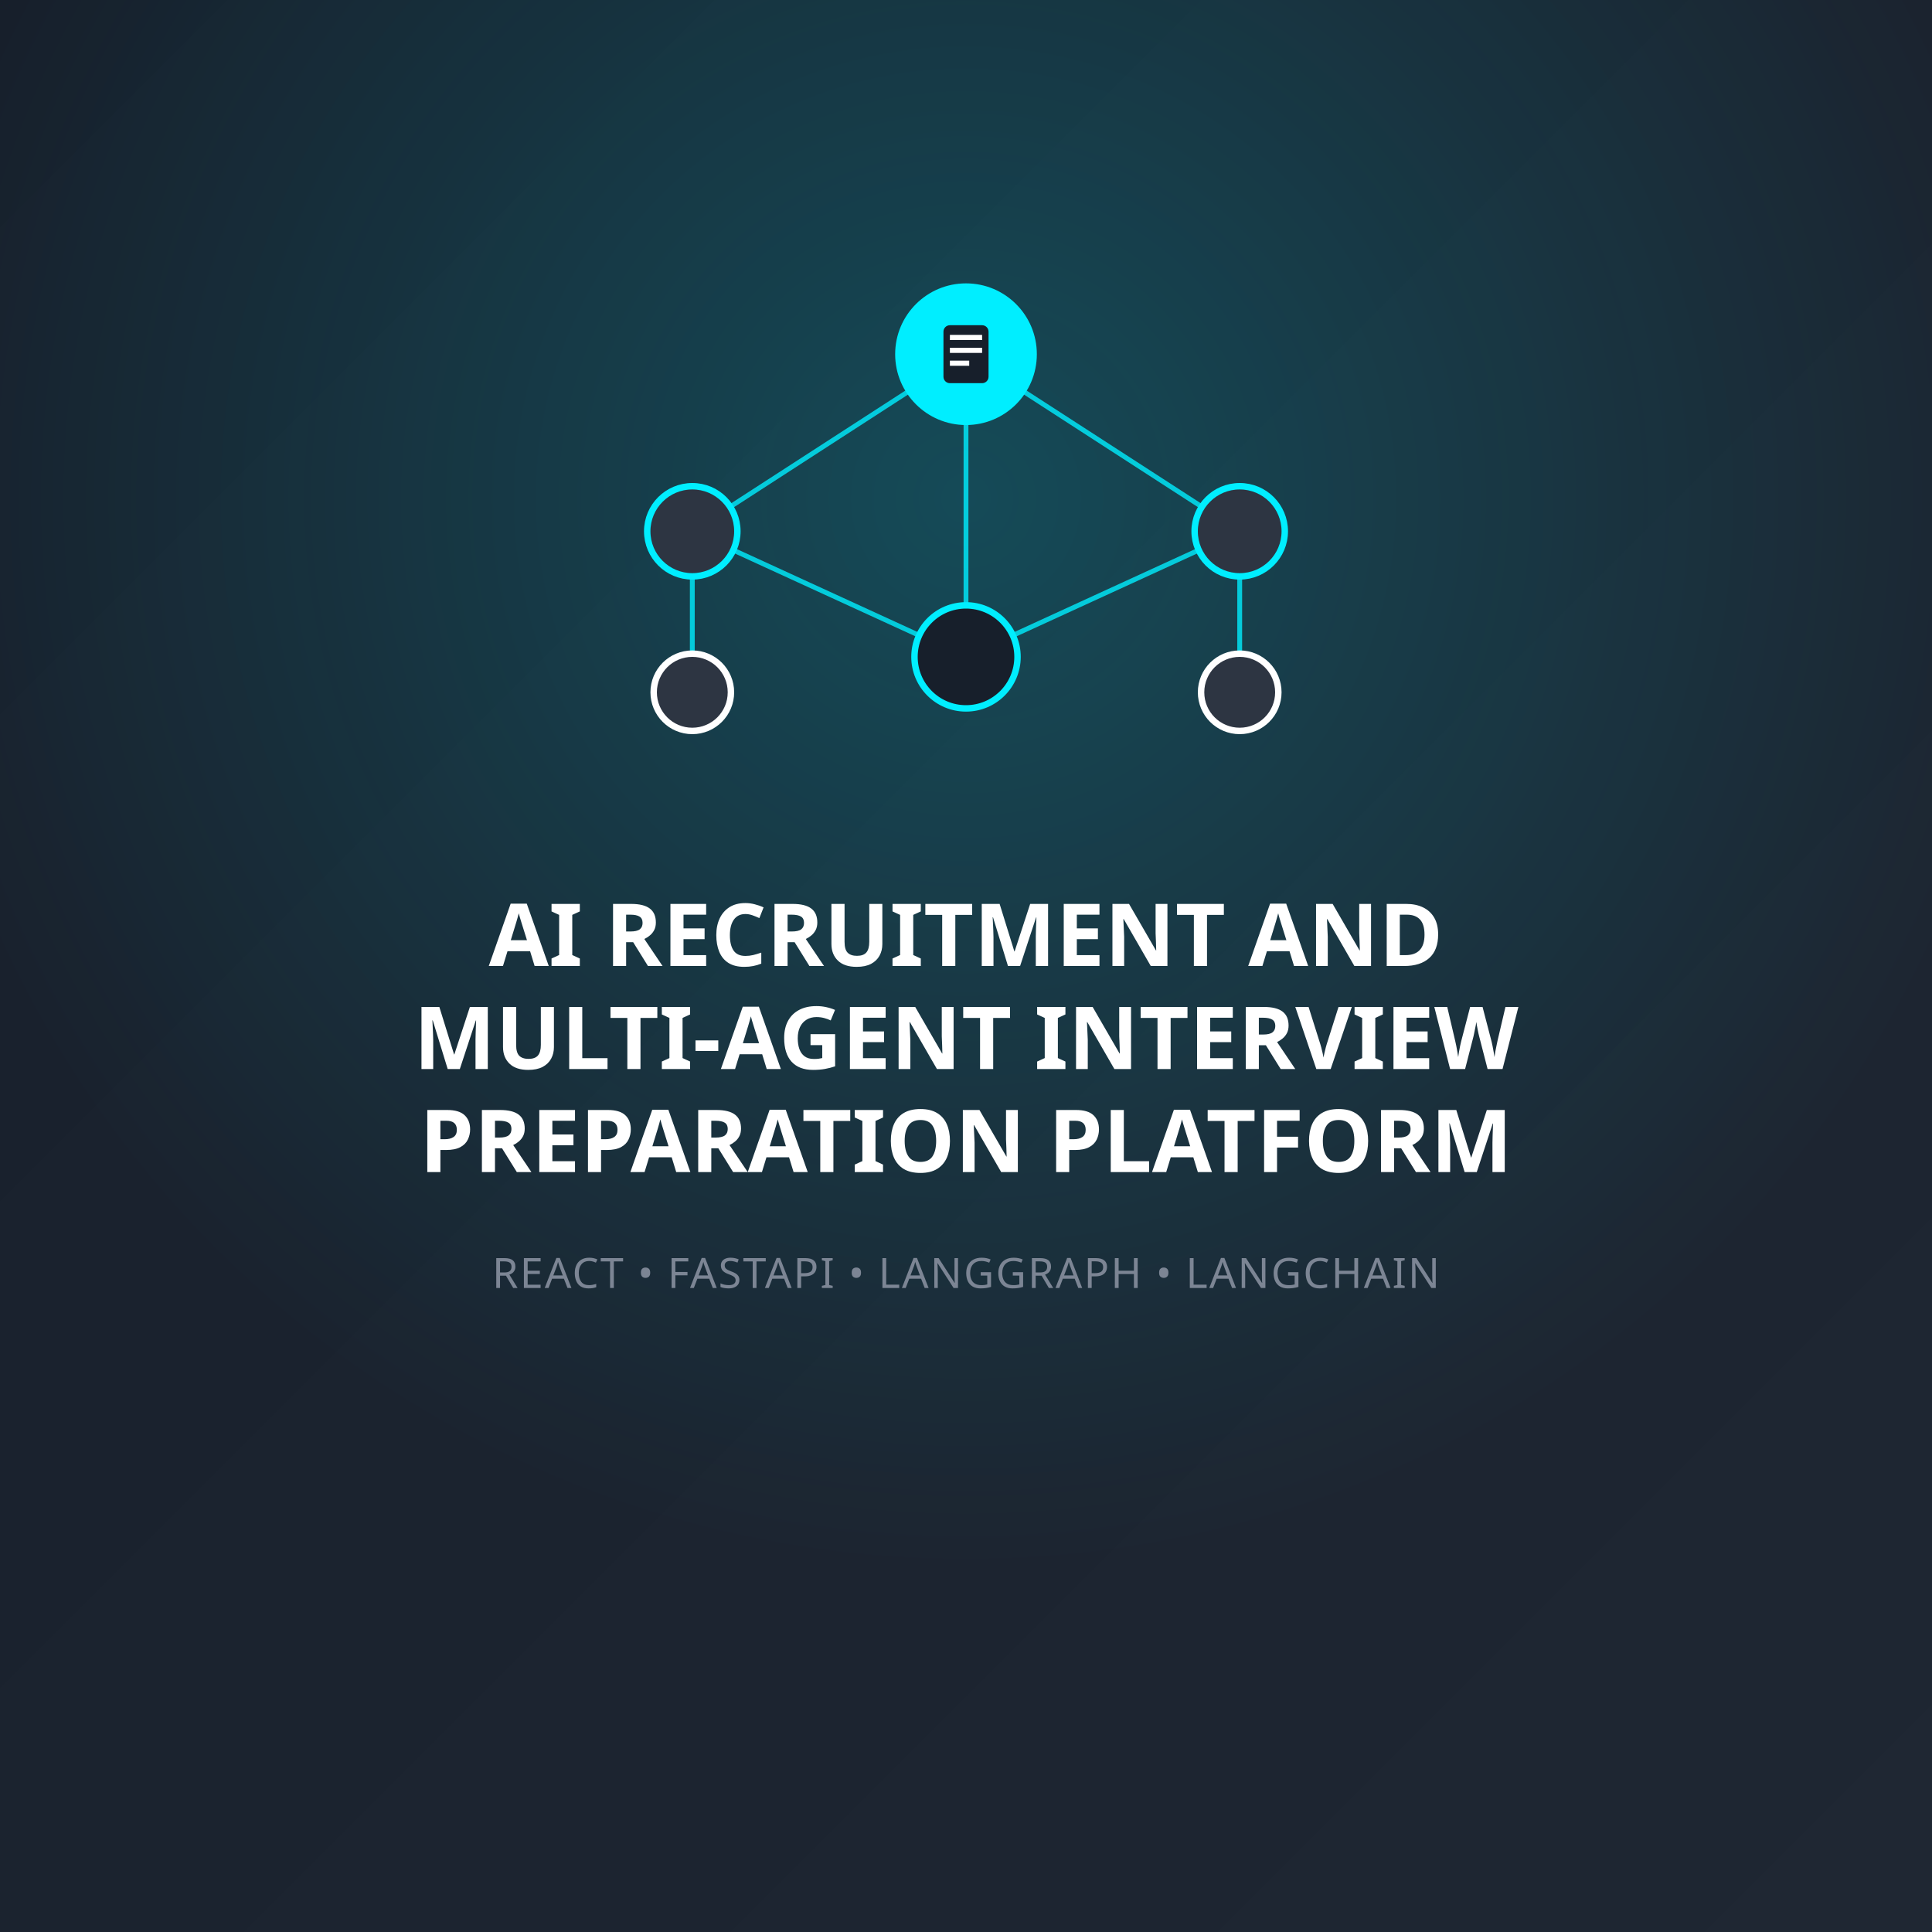
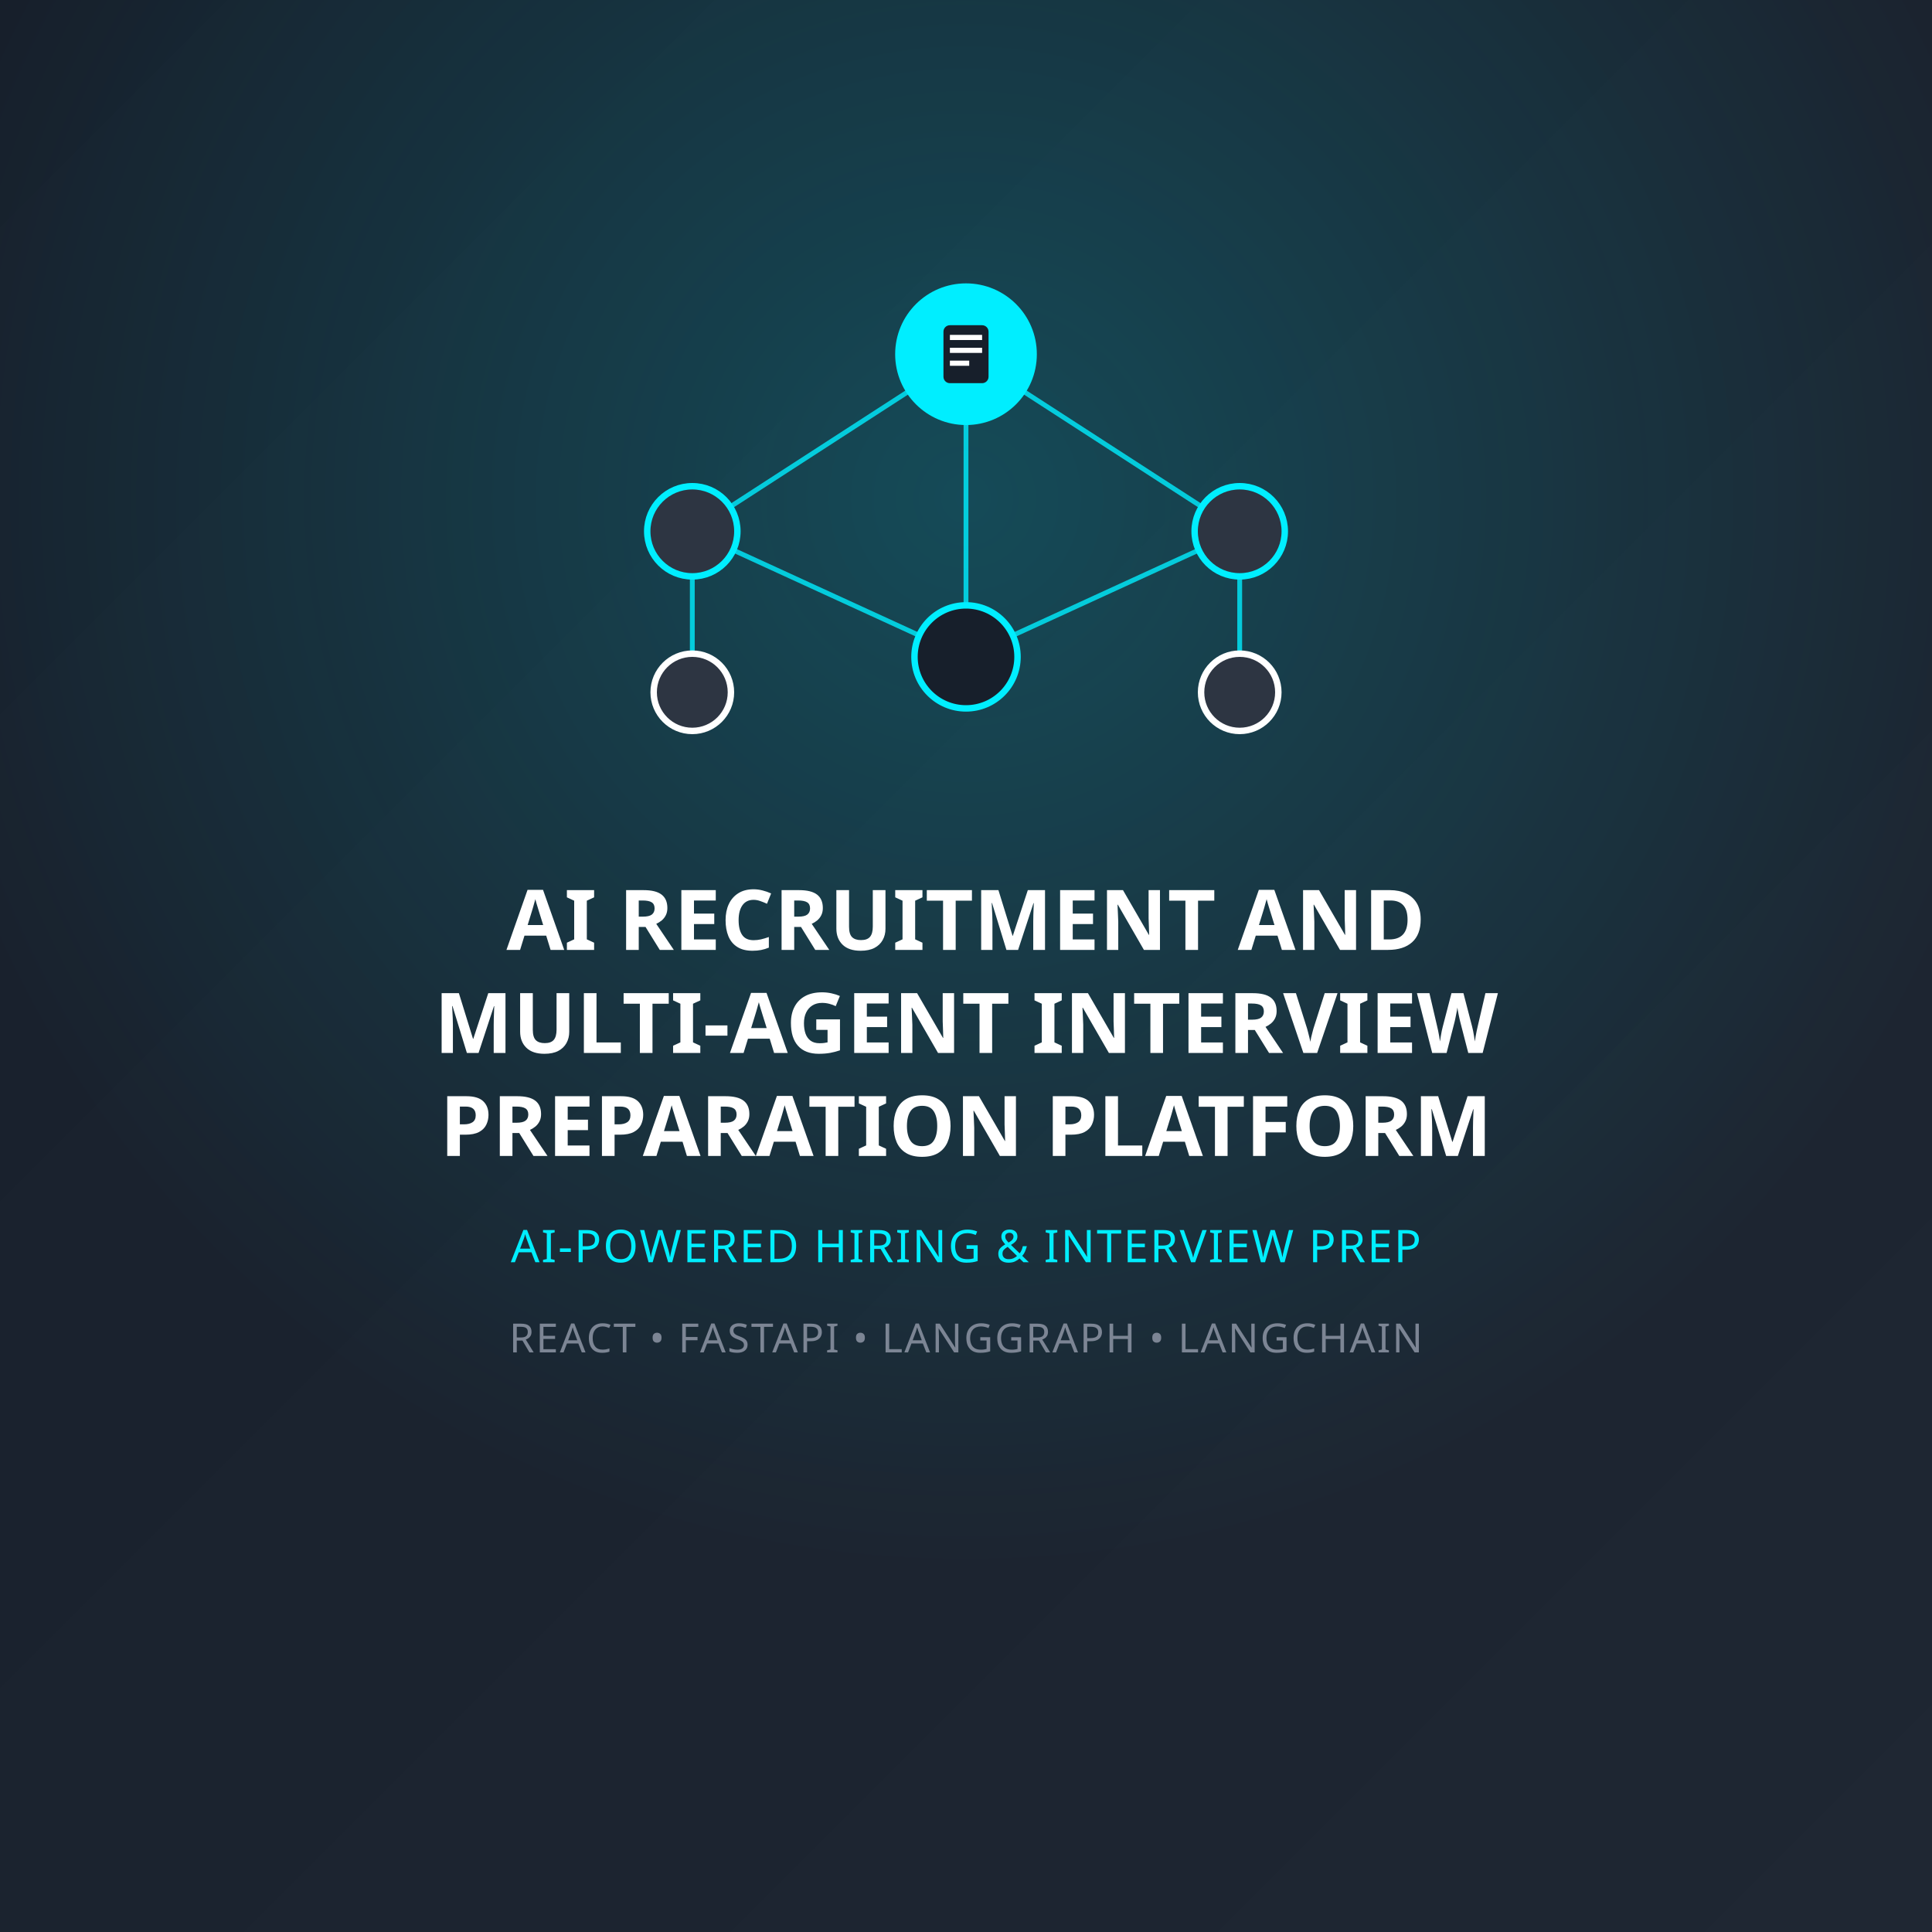
<svg xmlns="http://www.w3.org/2000/svg" viewBox="0 0 600 600">
  <defs>
    <linearGradient id="bgAI" x1="0%" y1="0%" x2="100%" y2="100%">
      <stop offset="0%" stop-color="#171f2b" />
      <stop offset="100%" stop-color="#1f2733" />
    </linearGradient>
    <radialGradient id="glowAI" cx="50%" cy="26%" r="55%">
      <stop offset="0%" stop-color="#0ef" stop-opacity="0.2" />
      <stop offset="100%" stop-color="#0ef" stop-opacity="0" />
    </radialGradient>
  </defs>
  <rect width="600" height="600" fill="url(#bgAI)" />
  <rect width="600" height="600" fill="url(#glowAI)" />
  <g stroke="#0ef" stroke-width="1.5" opacity="0.8">
    <line x1="300" y1="110" x2="215" y2="165" />
    <line x1="300" y1="110" x2="385" y2="165" />
    <line x1="215" y1="165" x2="215" y2="215" />
    <line x1="385" y1="165" x2="385" y2="215" />
    <line x1="215" y1="165" x2="300" y2="204" />
    <line x1="385" y1="165" x2="300" y2="204" />
    <line x1="300" y1="204" x2="300" y2="110" />
  </g>
  <g>
    <circle cx="300" cy="110" r="22" fill="#0ef" />
    <circle cx="215" cy="165" r="14" fill="#2d3542" stroke="#0ef" stroke-width="2" />
    <circle cx="385" cy="165" r="14" fill="#2d3542" stroke="#0ef" stroke-width="2" />
    <circle cx="215" cy="215" r="12" fill="#2d3542" stroke="#fff" stroke-width="2" />
    <circle cx="385" cy="215" r="12" fill="#2d3542" stroke="#fff" stroke-width="2" />
    <circle cx="300" cy="204" r="16" fill="#171f2b" stroke="#0ef" stroke-width="2" />
  </g>
  <g fill="#171f2b">
    <rect x="293" y="101" width="14" height="18" rx="2" />
  </g>
  <g fill="#fff">
    <rect x="295" y="104" width="10" height="1.6" />
    <rect x="295" y="108" width="10" height="1.6" />
    <rect x="295" y="112" width="6" height="1.6" />
  </g>
-   <text x="300" y="300" font-family="Poppins, sans-serif" font-size="27" font-weight="700" fill="#fff" text-anchor="middle">AI RECRUITMENT AND</text>
-   <text x="300" y="332" font-family="Poppins, sans-serif" font-size="27" font-weight="700" fill="#fff" text-anchor="middle">MULTI-AGENT INTERVIEW</text>
-   <text x="300" y="364" font-family="Poppins, sans-serif" font-size="27" font-weight="700" fill="#fff" text-anchor="middle">PREPARATION PLATFORM</text>
-   <text x="300" y="400" font-family="Poppins, sans-serif" font-size="13" fill="#7c8594" text-anchor="middle" letter-spacing="0.5">REACT • FASTAPI • LANGGRAPH • LANGCHAIN</text>
+   <text x="300" y="295" font-family="Poppins, sans-serif" font-size="26" font-weight="700" fill="#fff" text-anchor="middle">AI RECRUITMENT AND</text>
+   <text x="300" y="327" font-family="Poppins, sans-serif" font-size="26" font-weight="700" fill="#fff" text-anchor="middle">MULTI-AGENT INTERVIEW</text>
+   <text x="300" y="359" font-family="Poppins, sans-serif" font-size="26" font-weight="700" fill="#fff" text-anchor="middle">PREPARATION PLATFORM</text>
+   <text x="300" y="392" font-family="Poppins, sans-serif" font-size="14" fill="#0ef" text-anchor="middle" letter-spacing="0.5">AI-POWERED HIRING &amp; INTERVIEW PREP</text>
+   <text x="300" y="420" font-family="Poppins, sans-serif" font-size="12.5" fill="#7c8594" text-anchor="middle" letter-spacing="0.5">REACT • FASTAPI • LANGGRAPH • LANGCHAIN</text>
</svg>
